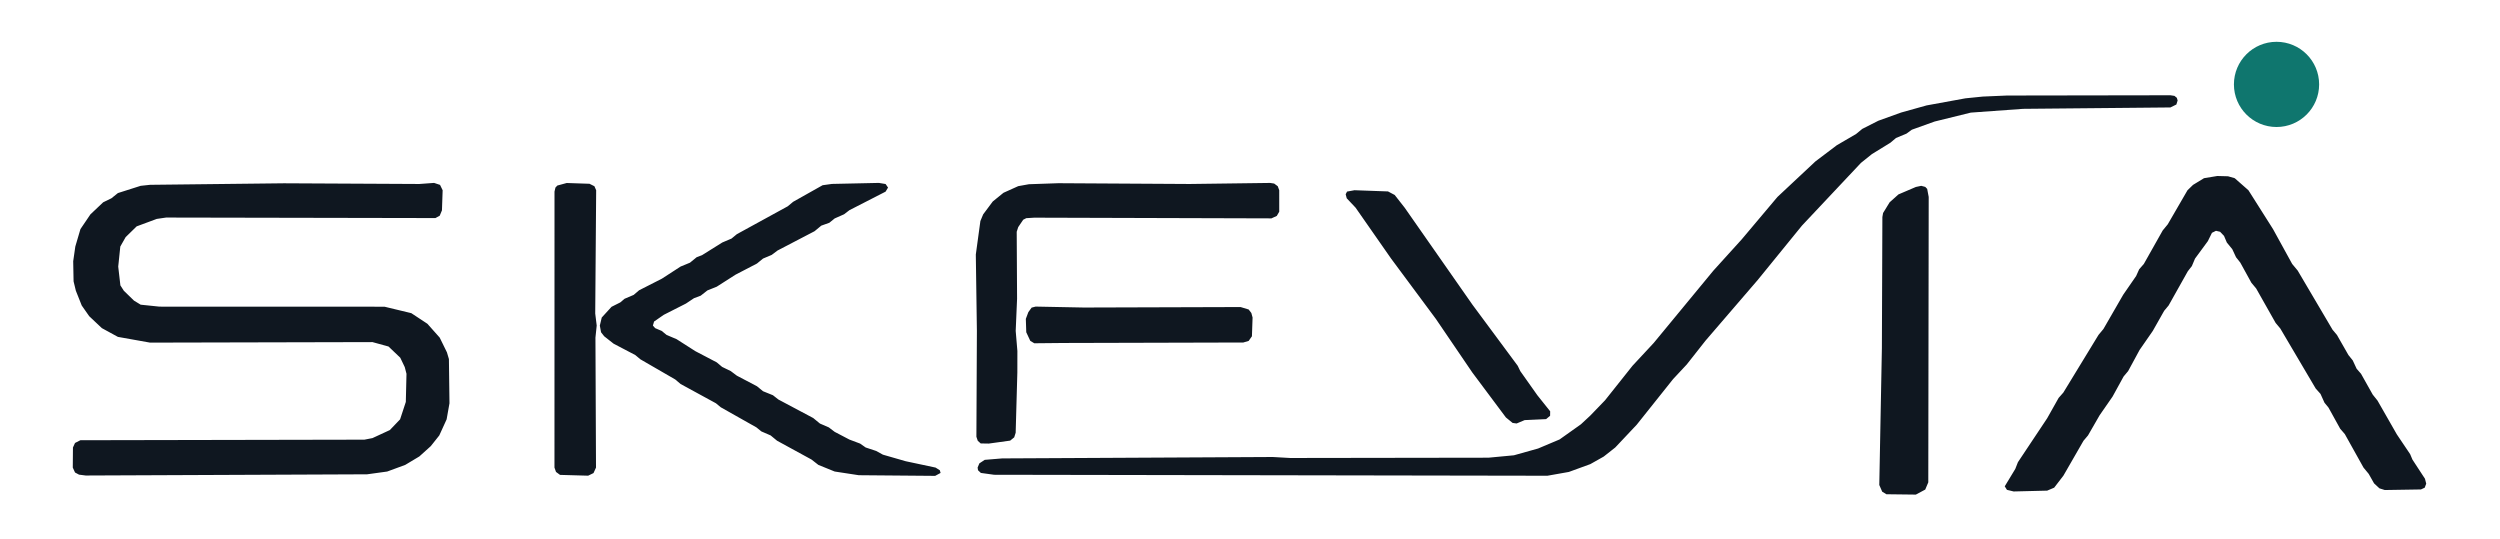
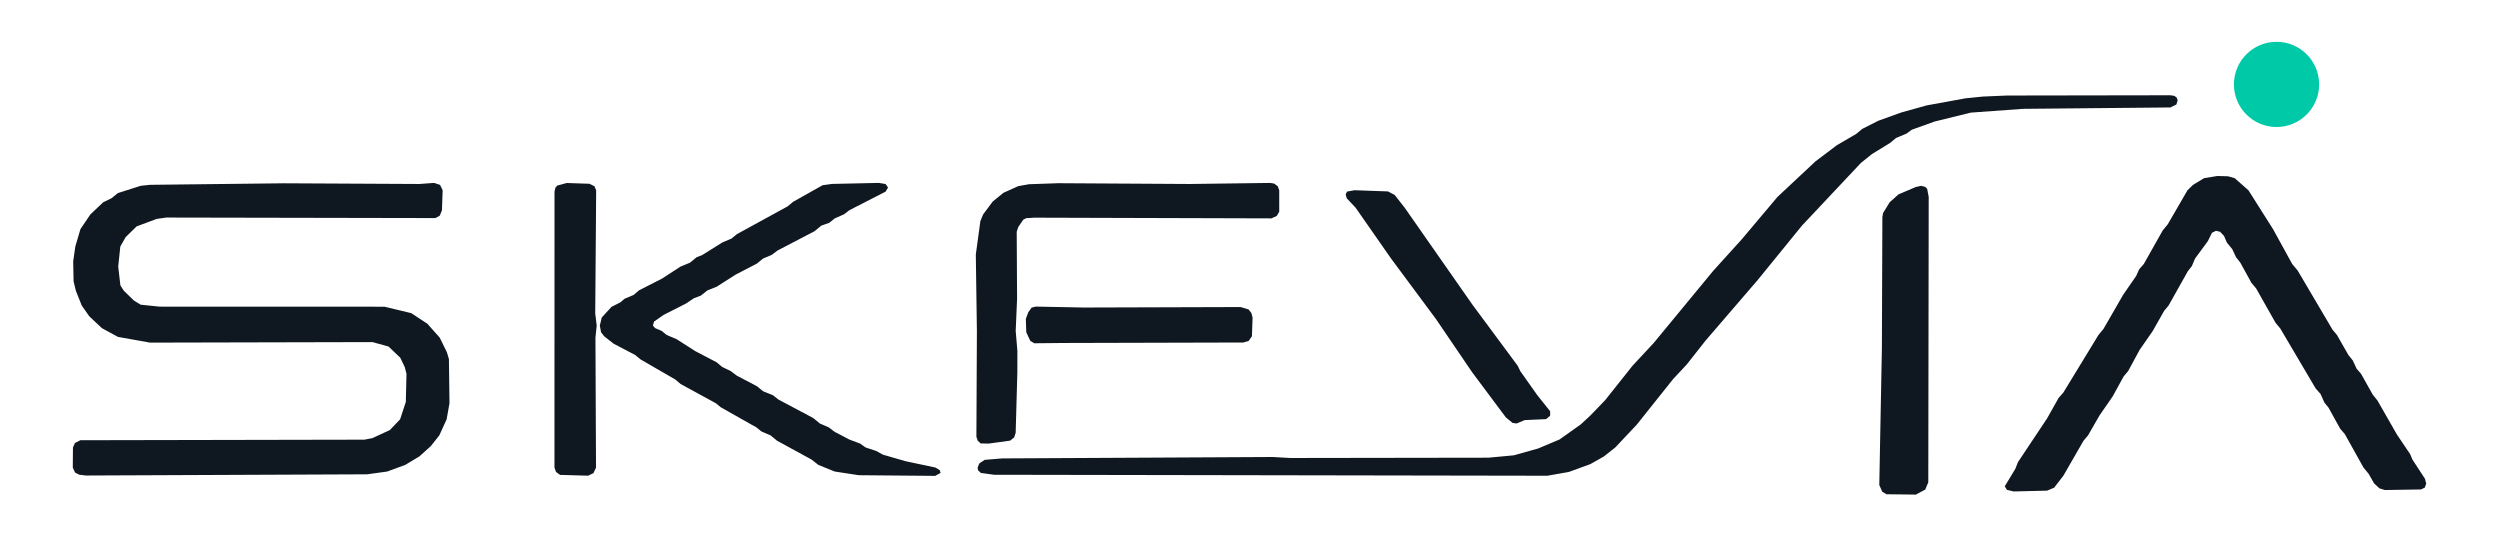
<svg xmlns="http://www.w3.org/2000/svg" viewBox="0 0 311.000 67.000" role="img" aria-label="Skevia logo 01">
  <g transform="translate(4 4)" fill="#0F1720" fill-rule="evenodd">
    <path d="M 188.500 55.182 L 119.667 55.061 L 118.019 54.833 L 117.667 54.501 L 117.614 54.167 L 117.833 53.644 L 118.500 53.205 L 120.667 53.026 L 154.333 52.851 L 156.500 52.974 L 181.167 52.937 L 184.333 52.638 L 187.333 51.797 L 190.012 50.667 L 192.667 48.782 L 193.833 47.698 L 195.667 45.797 L 199.085 41.500 L 201.719 38.667 L 209.145 29.667 L 212.667 25.780 L 217.115 20.500 L 221.833 16.084 L 224.500 14.067 L 226.900 12.667 L 227.667 12.034 L 229.667 11.020 L 232.500 9.999 L 235.667 9.114 L 240.500 8.232 L 242.667 8.013 L 245.667 7.884 L 266.000 7.851 L 266.500 7.926 L 266.798 8.167 L 266.897 8.500 L 266.741 9.000 L 266.000 9.366 L 247.667 9.540 L 241.167 10.009 L 236.667 11.118 L 233.833 12.136 L 233.167 12.623 L 231.861 13.167 L 231.167 13.754 L 228.870 15.167 L 227.500 16.266 L 220.167 24.063 L 214.658 30.833 L 208.167 38.377 L 205.833 41.339 L 204.127 43.167 L 199.609 48.833 L 196.937 51.667 L 195.500 52.799 L 193.833 53.738 L 191.167 54.709 L 188.500 55.182 Z M 250.667 57.035 L 246.500 57.138 L 245.667 56.938 L 245.389 56.500 L 246.702 54.333 L 247.028 53.500 L 250.667 48.034 L 252.093 45.500 L 252.682 44.833 L 257.052 37.667 L 257.667 36.926 L 260.125 32.667 L 261.737 30.333 L 262.112 29.500 L 262.694 28.833 L 265.041 24.667 L 265.667 23.908 L 268.125 19.667 L 268.812 19.000 L 270.179 18.167 L 271.833 17.894 L 273.167 17.929 L 274.000 18.169 L 275.704 19.667 L 278.764 24.500 L 281.145 28.833 L 281.833 29.661 L 286.167 37.014 L 286.715 37.667 L 288.144 40.167 L 288.681 40.833 L 289.167 41.876 L 289.713 42.500 L 291.167 45.089 L 291.762 45.833 L 294.167 50.038 L 295.824 52.500 L 296.104 53.167 L 297.667 55.558 L 297.821 56.167 L 297.636 56.667 L 297.167 56.887 L 292.667 56.959 L 292.000 56.749 L 291.333 56.129 L 290.667 54.951 L 290.020 54.167 L 287.695 50.000 L 287.119 49.333 L 285.667 46.708 L 285.167 46.098 L 284.670 45.000 L 284.074 44.333 L 279.667 36.862 L 279.086 36.167 L 276.667 31.887 L 276.067 31.167 L 274.692 28.667 L 274.163 28.000 L 273.697 27.000 L 273.017 26.167 L 272.667 25.343 L 272.179 24.833 L 271.667 24.712 L 271.167 24.962 L 270.655 26.000 L 269.062 28.167 L 268.667 29.102 L 268.167 29.740 L 265.775 34.000 L 265.220 34.667 L 263.806 37.167 L 262.167 39.531 L 260.738 42.167 L 260.178 42.833 L 258.804 45.333 L 257.187 47.667 L 255.748 50.167 L 255.185 50.833 L 252.690 55.167 L 251.539 56.667 L 250.667 57.035 Z M 41.667 55.004 L 6.667 55.154 L 5.833 55.047 L 5.333 54.779 L 5.054 54.167 L 5.075 51.667 L 5.333 51.105 L 6.000 50.764 L 41.333 50.694 L 42.333 50.500 L 44.495 49.500 L 45.771 48.167 L 46.484 46.000 L 46.567 42.500 L 46.352 41.667 L 45.793 40.500 L 44.333 39.106 L 42.333 38.557 L 14.667 38.622 L 10.667 37.908 L 8.667 36.817 L 7.096 35.333 L 6.167 34.003 L 5.436 32.167 L 5.153 31.000 L 5.106 28.500 L 5.369 26.667 L 6.007 24.500 L 7.249 22.667 L 8.833 21.167 L 9.859 20.667 L 10.667 20.018 L 13.500 19.116 L 14.667 18.991 L 31.333 18.801 L 48.167 18.888 L 50.000 18.754 L 50.741 19.000 L 51.065 19.667 L 50.979 22.167 L 50.702 22.833 L 50.167 23.128 L 16.667 23.063 L 15.500 23.233 L 13.000 24.160 L 11.629 25.500 L 10.966 26.667 L 10.707 29.167 L 10.976 31.500 L 11.403 32.167 L 12.667 33.396 L 13.500 33.903 L 15.833 34.145 L 43.833 34.154 L 47.167 34.957 L 49.167 36.277 L 50.700 38.000 L 51.599 39.833 L 51.845 40.667 L 51.915 46.167 L 51.560 48.167 L 50.647 50.167 L 49.588 51.500 L 48.167 52.781 L 46.411 53.833 L 44.167 54.659 L 41.667 55.004 Z M 69.167 55.175 L 65.667 55.076 L 65.167 54.708 L 64.976 54.167 L 64.980 19.833 L 65.097 19.333 L 65.333 19.082 L 66.500 18.765 L 69.333 18.861 L 69.945 19.167 L 70.163 19.667 L 70.046 35.000 L 70.230 36.500 L 70.073 38.000 L 70.143 54.167 L 69.833 54.850 L 69.167 55.175 Z M 112.333 55.198 L 102.833 55.116 L 99.833 54.657 L 97.804 53.833 L 96.952 53.167 L 92.667 50.826 L 91.866 50.167 L 90.713 49.667 L 90.098 49.167 L 85.667 46.667 L 85.063 46.167 L 80.667 43.770 L 80.000 43.206 L 75.667 40.700 L 75.028 40.167 L 72.333 38.754 L 71.162 37.833 L 70.770 37.333 L 70.618 36.500 L 70.857 35.500 L 72.076 34.167 L 73.167 33.618 L 73.697 33.167 L 74.833 32.684 L 75.500 32.113 L 78.333 30.670 L 80.667 29.158 L 81.833 28.678 L 82.661 28.000 L 83.333 27.742 L 85.851 26.167 L 87.000 25.678 L 87.667 25.130 L 94.000 21.661 L 94.667 21.104 L 98.333 19.041 L 99.500 18.880 L 105.333 18.754 L 106.167 18.892 L 106.472 19.333 L 106.167 19.840 L 101.667 22.147 L 101.000 22.657 L 99.833 23.174 L 99.167 23.714 L 98.167 24.070 L 97.333 24.761 L 92.721 27.167 L 92.000 27.710 L 90.917 28.167 L 90.167 28.784 L 87.505 30.167 L 85.158 31.667 L 84.000 32.129 L 83.167 32.783 L 82.333 33.095 L 81.333 33.762 L 78.567 35.167 L 77.367 36.000 L 77.220 36.500 L 77.500 36.820 L 78.316 37.167 L 78.926 37.667 L 80.167 38.192 L 82.500 39.684 L 85.167 41.081 L 85.833 41.643 L 86.910 42.167 L 87.667 42.735 L 90.167 44.049 L 90.919 44.667 L 92.154 45.167 L 92.833 45.700 L 97.167 48.004 L 98.000 48.689 L 99.104 49.167 L 99.833 49.722 L 101.667 50.682 L 103.000 51.183 L 103.688 51.667 L 105.000 52.100 L 105.833 52.560 L 108.667 53.376 L 112.385 54.167 L 112.913 54.500 L 113.009 54.833 L 112.333 55.198 Z M 119.000 51.181 L 118.000 51.164 L 117.633 50.833 L 117.464 50.333 L 117.525 37.167 L 117.391 27.667 L 117.959 23.500 L 118.306 22.667 L 119.500 21.065 L 120.833 19.983 L 122.667 19.157 L 124.000 18.918 L 127.667 18.791 L 144.000 18.888 L 154.000 18.757 L 154.503 18.833 L 154.952 19.167 L 155.136 19.667 L 155.137 22.333 L 154.833 22.859 L 154.167 23.166 L 124.667 23.078 L 123.667 23.140 L 123.289 23.333 L 122.667 24.251 L 122.479 24.833 L 122.524 33.167 L 122.353 37.167 L 122.563 39.667 L 122.558 42.333 L 122.349 49.833 L 122.167 50.405 L 121.667 50.813 L 119.000 51.181 Z M 234.333 57.528 L 230.667 57.484 L 230.147 57.167 L 229.783 56.333 L 230.106 39.333 L 230.168 23.000 L 230.254 22.500 L 231.070 21.167 L 232.167 20.185 L 234.333 19.259 L 235.000 19.117 L 235.500 19.249 L 235.741 19.500 L 235.930 20.500 L 235.879 56.000 L 235.500 56.902 L 234.333 57.528 Z M 184.667 48.682 L 184.167 48.612 L 183.333 47.929 L 179.153 42.333 L 174.618 35.667 L 169.052 28.167 L 164.634 21.833 L 163.533 20.667 L 163.402 20.167 L 163.573 19.833 L 164.500 19.663 L 168.667 19.814 L 169.500 20.255 L 170.738 21.833 L 179.167 33.896 L 184.801 41.500 L 185.124 42.167 L 187.246 45.167 L 188.842 47.167 L 188.833 47.721 L 188.333 48.139 L 185.667 48.261 L 184.667 48.682 Z M 128.333 38.667 L 124.667 38.703 L 124.167 38.401 L 123.667 37.333 L 123.613 35.667 L 123.925 34.833 L 124.333 34.269 L 124.833 34.139 L 130.833 34.257 L 150.333 34.197 L 151.333 34.501 L 151.667 34.936 L 151.820 35.500 L 151.740 37.833 L 151.333 38.410 L 150.667 38.607 L 128.333 38.667 Z" />
-     <circle cx="279.200" cy="6.500" r="5.300" fill="#0F766E" />
+     <circle cx="279.200" cy="6.500" r="5.300" fill="#00C9A7" />
  </g>
</svg>
